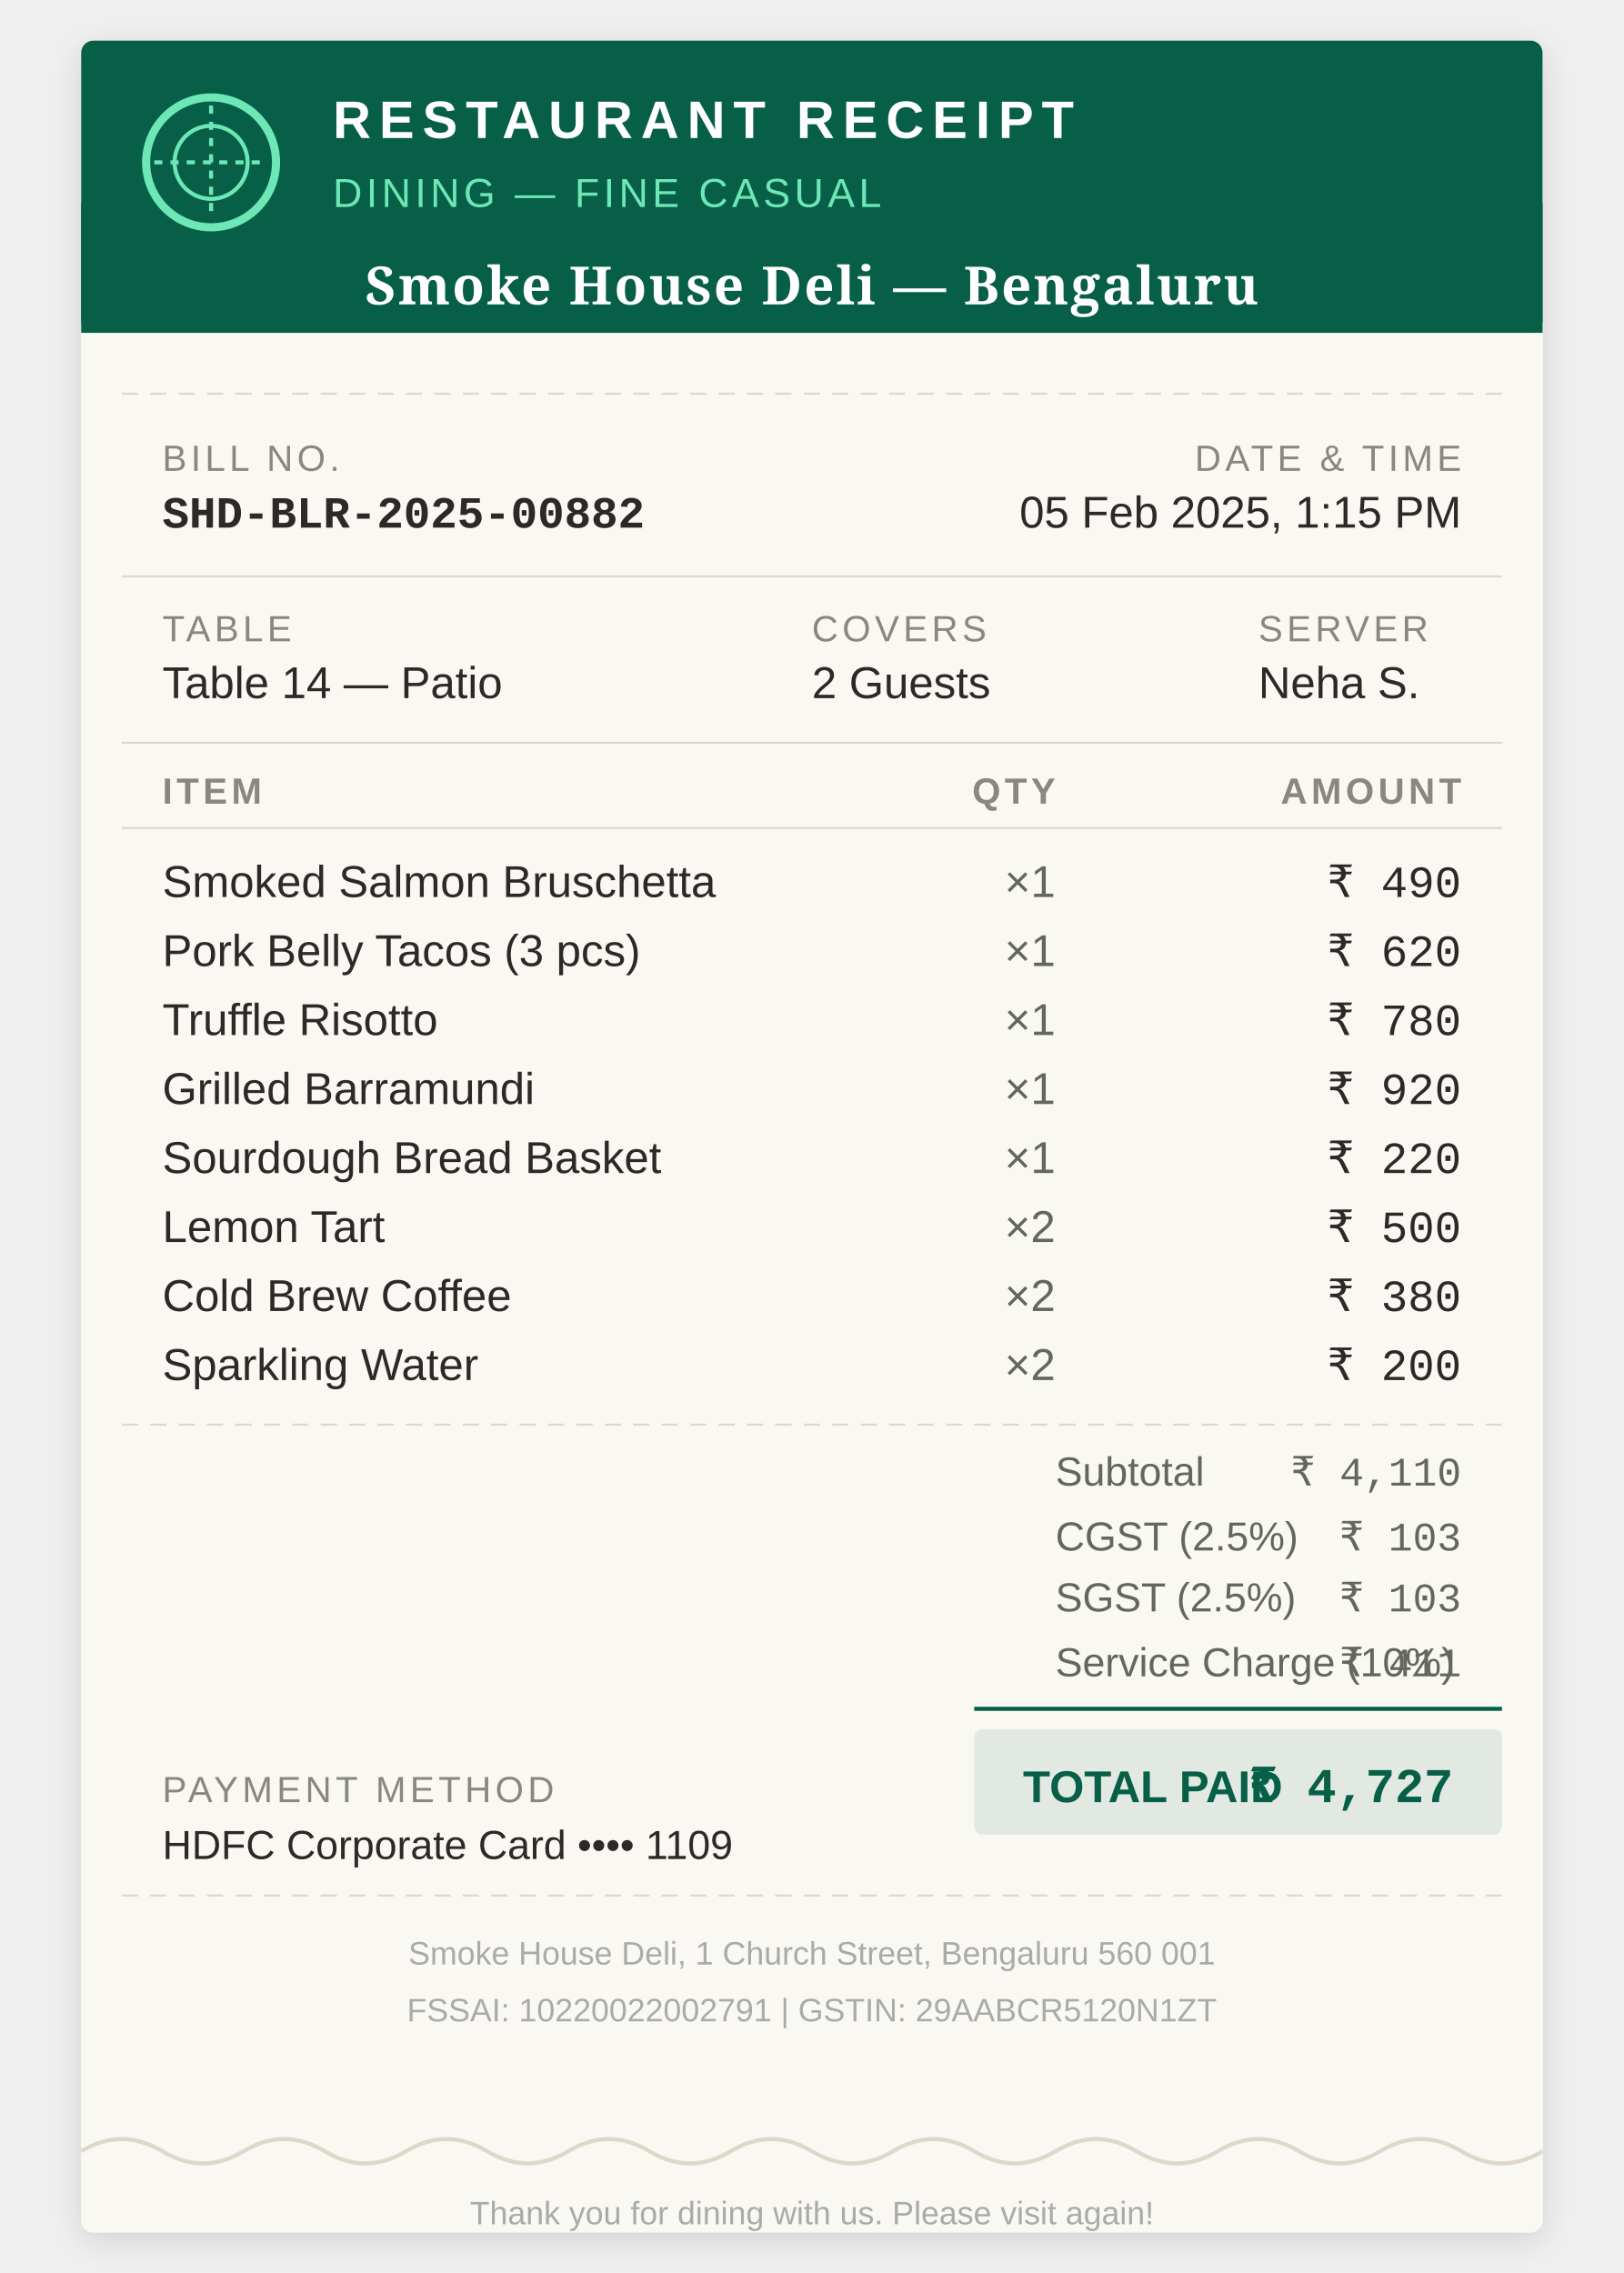
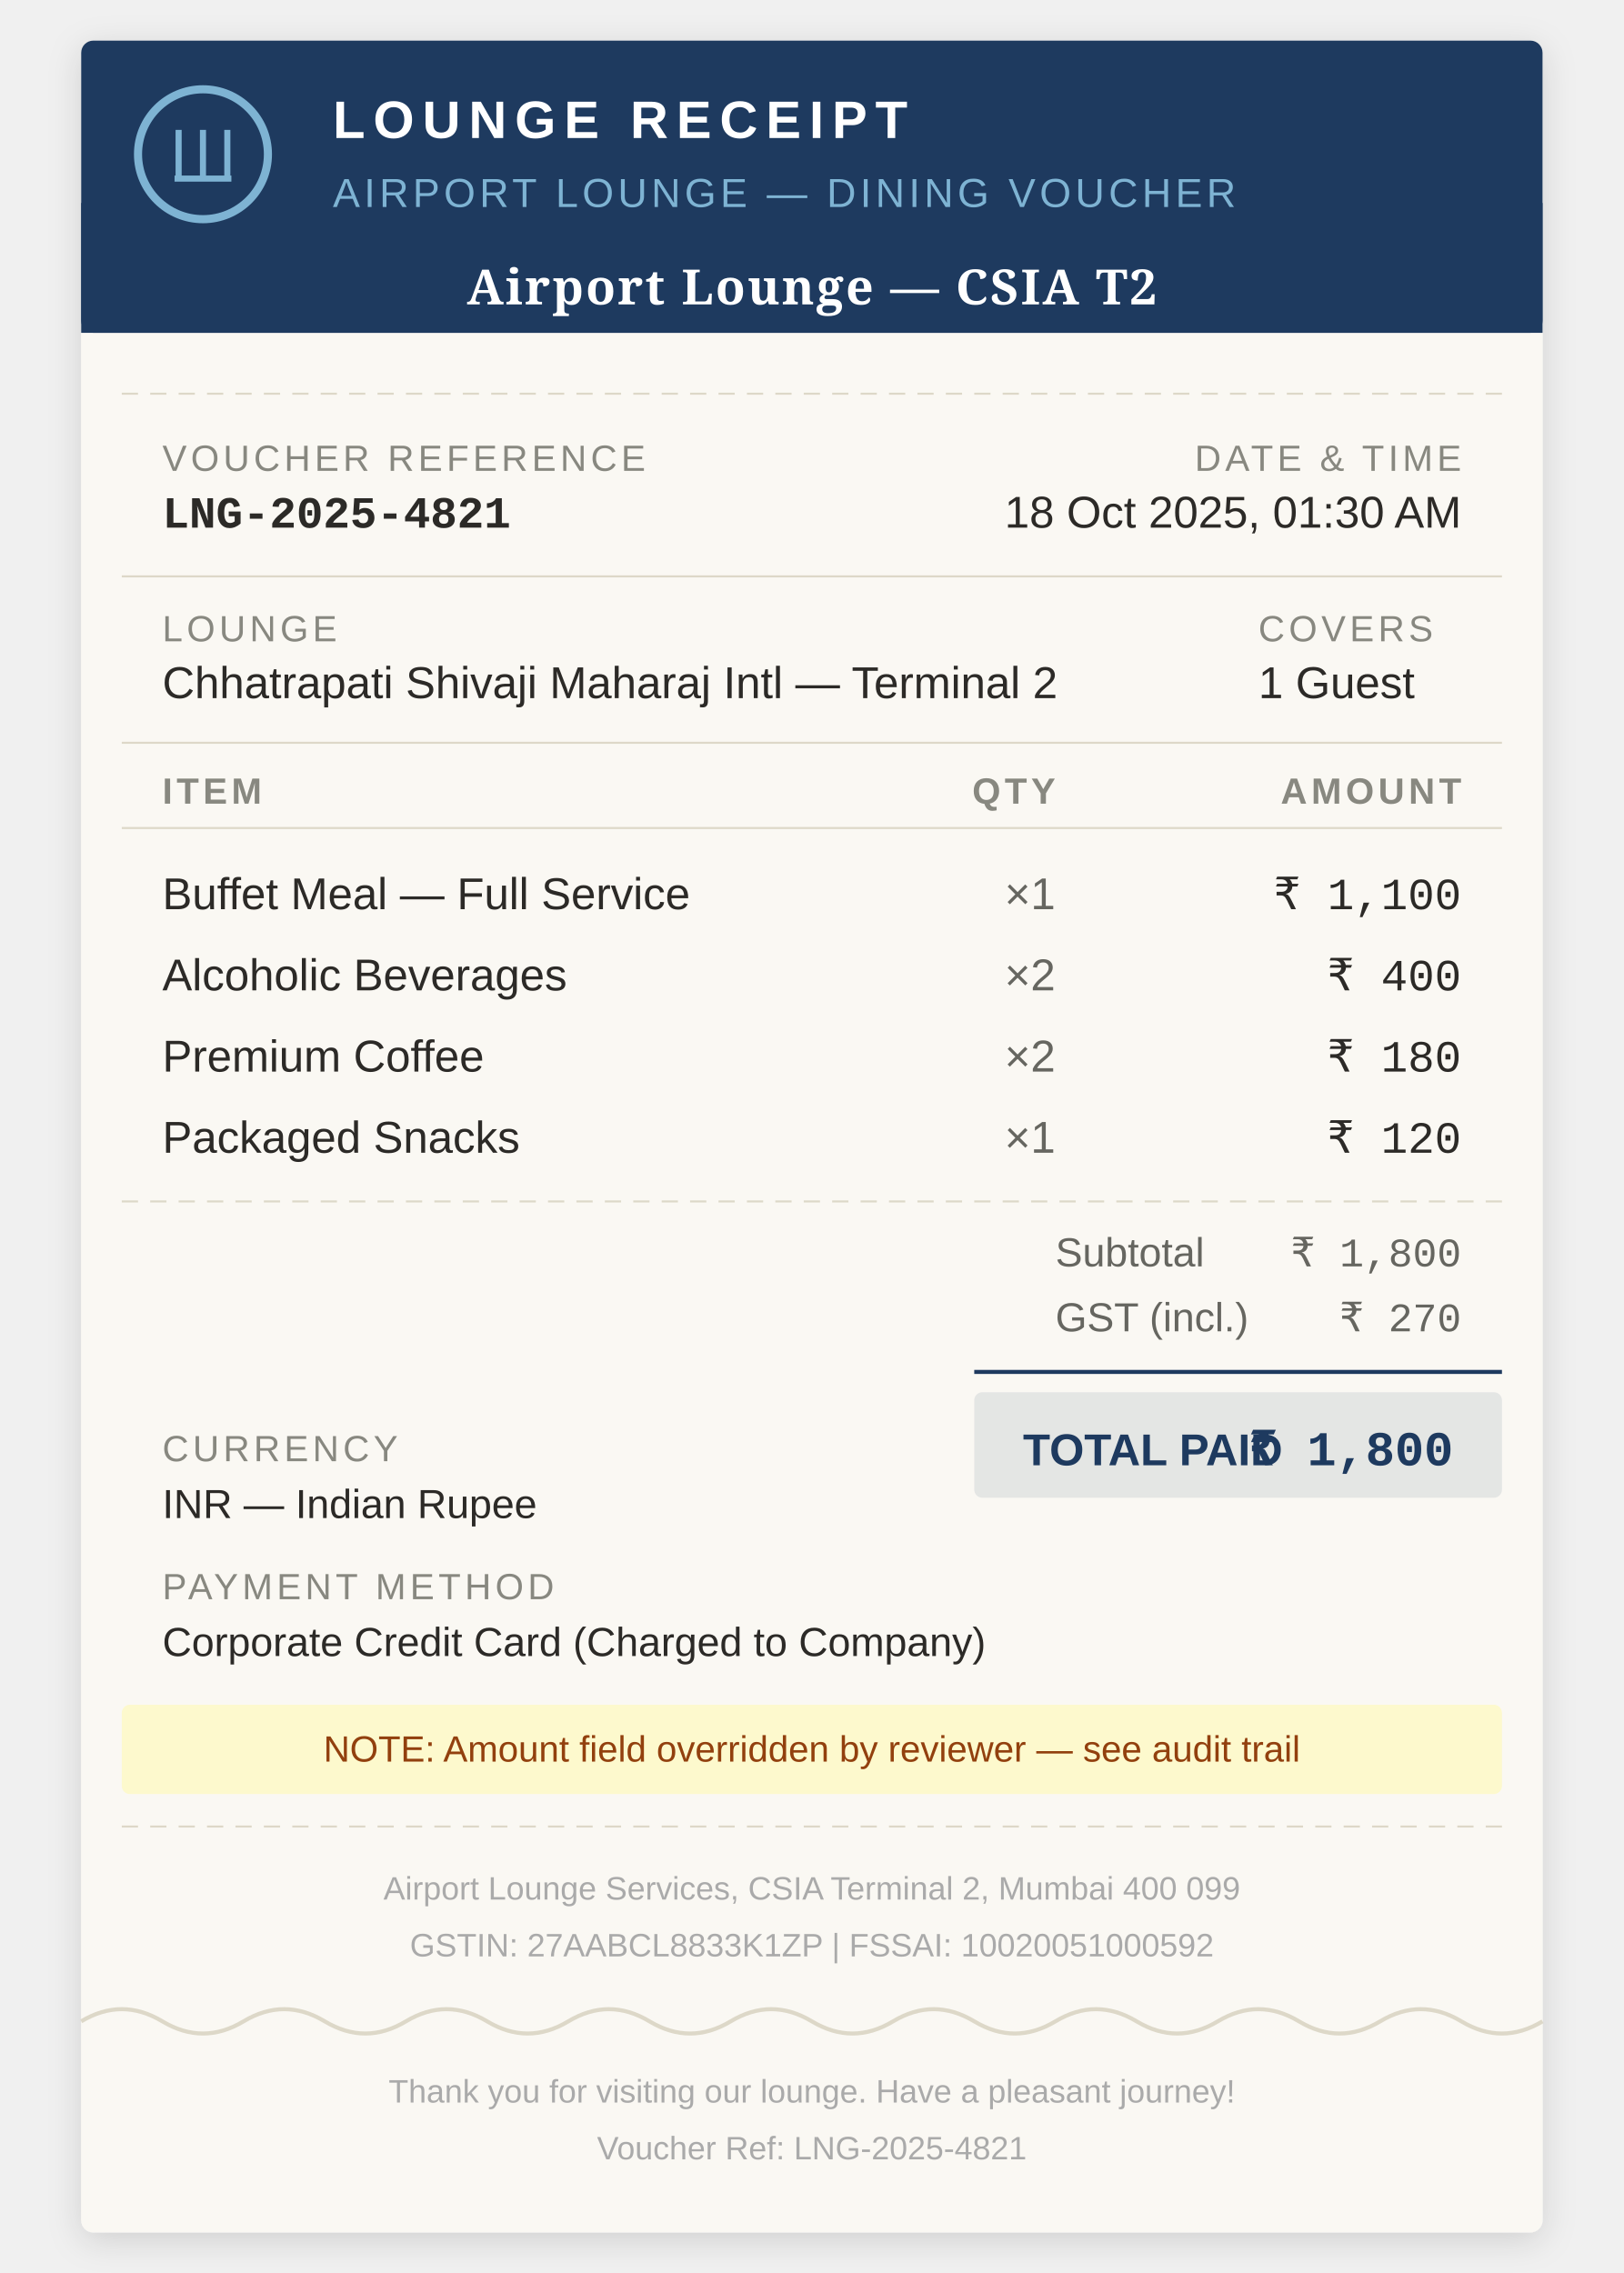
<svg xmlns="http://www.w3.org/2000/svg" width="400" height="560" viewBox="0 0 400 560">
  <defs>
    <filter id="paper-shadow">
      <feDropShadow dx="0" dy="2" stdDeviation="4" flood-color="#00000022" />
    </filter>
  </defs>
  <rect x="20" y="10" width="360" height="540" rx="3" ry="3" fill="#FDFCF8" filter="url(#paper-shadow)" />
  <rect x="20" y="10" width="360" height="540" rx="3" ry="3" fill="#EAE5D5" opacity="0.14" />
-   <rect x="20" y="10" width="360" height="72" rx="3" ry="3" fill="#065F46" />
-   <rect x="20" y="50" width="360" height="32" fill="#065F46" />
-   <circle cx="52" cy="40" r="16" fill="none" stroke="#6EE7B7" stroke-width="2" />
-   <circle cx="52" cy="40" r="9" fill="none" stroke="#6EE7B7" stroke-width="1" />
-   <line x1="52" y1="26" x2="52" y2="54" stroke="#6EE7B7" stroke-width="1" stroke-dasharray="2,2" />
-   <line x1="38" y1="40" x2="66" y2="40" stroke="#6EE7B7" stroke-width="1" stroke-dasharray="2,2" />
-   <text x="82" y="34" font-family="'Arial', sans-serif" font-size="13" font-weight="700" fill="#FFFFFF" letter-spacing="2">RESTAURANT RECEIPT</text>
-   <text x="82" y="51" font-family="'Arial', sans-serif" font-size="10" fill="#6EE7B7" letter-spacing="1">DINING — FINE CASUAL</text>
-   <text x="200" y="75" font-family="'Georgia', serif" font-size="13" font-weight="700" fill="#FFFFFF" text-anchor="middle" letter-spacing="0.5">Smoke House Deli — Bengaluru</text>
+   <rect x="20" y="10" width="360" height="72" rx="3" ry="3" fill="#1E3A5F" />
+   <rect x="20" y="50" width="360" height="32" fill="#1E3A5F" />
+   <circle cx="50" cy="38" r="16" fill="none" stroke="#7EB3D3" stroke-width="2" />
+   <line x1="44" y1="32" x2="44" y2="44" stroke="#7EB3D3" stroke-width="1.5" />
+   <line x1="50" y1="32" x2="50" y2="44" stroke="#7EB3D3" stroke-width="1.5" />
+   <line x1="56" y1="32" x2="56" y2="44" stroke="#7EB3D3" stroke-width="1.5" />
+   <line x1="43" y1="44" x2="57" y2="44" stroke="#7EB3D3" stroke-width="1.5" />
+   <text x="82" y="34" font-family="'Arial', sans-serif" font-size="13" font-weight="700" fill="#FFFFFF" letter-spacing="2">LOUNGE RECEIPT</text>
+   <text x="82" y="51" font-family="'Arial', sans-serif" font-size="10" fill="#7EB3D3" letter-spacing="1">AIRPORT LOUNGE — DINING VOUCHER</text>
+   <text x="200" y="75" font-family="'Georgia', serif" font-size="12" font-weight="700" fill="#FFFFFF" text-anchor="middle" letter-spacing="0.5">Airport Lounge — CSIA T2</text>
  <line x1="30" y1="97" x2="370" y2="97" stroke="#DDD8C8" stroke-width="0.5" stroke-dasharray="4,3" />
-   <text x="40" y="116" font-family="'Arial', sans-serif" font-size="9" fill="#888880" letter-spacing="1">BILL NO.</text>
-   <text x="40" y="130" font-family="'Courier New', monospace" font-size="11" font-weight="700" fill="#2C2A27">SHD-BLR-2025-00882</text>
+   <text x="40" y="116" font-family="'Arial', sans-serif" font-size="9" fill="#888880" letter-spacing="1">VOUCHER REFERENCE</text>
+   <text x="40" y="130" font-family="'Courier New', monospace" font-size="11" font-weight="700" fill="#2C2A27">LNG-2025-4821</text>
  <text x="360" y="116" font-family="'Arial', sans-serif" font-size="9" fill="#888880" text-anchor="end" letter-spacing="1">DATE &amp; TIME</text>
-   <text x="360" y="130" font-family="'Arial', sans-serif" font-size="11" fill="#2C2A27" text-anchor="end">05 Feb 2025, 1:15 PM</text>
+   <text x="360" y="130" font-family="'Arial', sans-serif" font-size="11" fill="#2C2A27" text-anchor="end">18 Oct 2025, 01:30 AM</text>
  <line x1="30" y1="142" x2="370" y2="142" stroke="#DDD8C8" stroke-width="0.5" />
-   <text x="40" y="158" font-family="'Arial', sans-serif" font-size="9" fill="#888880" letter-spacing="1">TABLE</text>
-   <text x="40" y="172" font-family="'Arial', sans-serif" font-size="11" fill="#2C2A27">Table 14 — Patio</text>
-   <text x="200" y="158" font-family="'Arial', sans-serif" font-size="9" fill="#888880" letter-spacing="1">COVERS</text>
-   <text x="200" y="172" font-family="'Arial', sans-serif" font-size="11" fill="#2C2A27">2 Guests</text>
-   <text x="310" y="158" font-family="'Arial', sans-serif" font-size="9" fill="#888880" letter-spacing="1">SERVER</text>
-   <text x="310" y="172" font-family="'Arial', sans-serif" font-size="11" fill="#2C2A27">Neha S.</text>
+   <text x="40" y="158" font-family="'Arial', sans-serif" font-size="9" fill="#888880" letter-spacing="1">LOUNGE</text>
+   <text x="40" y="172" font-family="'Arial', sans-serif" font-size="11" fill="#2C2A27">Chhatrapati Shivaji Maharaj Intl — Terminal 2</text>
+   <text x="310" y="158" font-family="'Arial', sans-serif" font-size="9" fill="#888880" letter-spacing="1">COVERS</text>
+   <text x="310" y="172" font-family="'Arial', sans-serif" font-size="11" fill="#2C2A27">1 Guest</text>
  <line x1="30" y1="183" x2="370" y2="183" stroke="#DDD8C8" stroke-width="0.5" />
  <text x="40" y="198" font-family="'Arial', sans-serif" font-size="9" font-weight="700" fill="#888880" letter-spacing="1">ITEM</text>
  <text x="260" y="198" font-family="'Arial', sans-serif" font-size="9" font-weight="700" fill="#888880" text-anchor="end" letter-spacing="1">QTY</text>
  <text x="360" y="198" font-family="'Arial', sans-serif" font-size="9" font-weight="700" fill="#888880" text-anchor="end" letter-spacing="1">AMOUNT</text>
  <line x1="30" y1="204" x2="370" y2="204" stroke="#DDD8C8" stroke-width="0.5" />
-   <text x="40" y="221" font-family="'Arial', sans-serif" font-size="11" fill="#2C2A27">Smoked Salmon Bruschetta</text>
-   <text x="260" y="221" font-family="'Arial', sans-serif" font-size="11" fill="#666660" text-anchor="end">×1</text>
-   <text x="360" y="221" font-family="'Courier New', monospace" font-size="11" fill="#2C2A27" text-anchor="end">₹   490</text>
-   <text x="40" y="238" font-family="'Arial', sans-serif" font-size="11" fill="#2C2A27">Pork Belly Tacos (3 pcs)</text>
-   <text x="260" y="238" font-family="'Arial', sans-serif" font-size="11" fill="#666660" text-anchor="end">×1</text>
-   <text x="360" y="238" font-family="'Courier New', monospace" font-size="11" fill="#2C2A27" text-anchor="end">₹   620</text>
-   <text x="40" y="255" font-family="'Arial', sans-serif" font-size="11" fill="#2C2A27">Truffle Risotto</text>
-   <text x="260" y="255" font-family="'Arial', sans-serif" font-size="11" fill="#666660" text-anchor="end">×1</text>
-   <text x="360" y="255" font-family="'Courier New', monospace" font-size="11" fill="#2C2A27" text-anchor="end">₹   780</text>
-   <text x="40" y="272" font-family="'Arial', sans-serif" font-size="11" fill="#2C2A27">Grilled Barramundi</text>
-   <text x="260" y="272" font-family="'Arial', sans-serif" font-size="11" fill="#666660" text-anchor="end">×1</text>
-   <text x="360" y="272" font-family="'Courier New', monospace" font-size="11" fill="#2C2A27" text-anchor="end">₹   920</text>
-   <text x="40" y="289" font-family="'Arial', sans-serif" font-size="11" fill="#2C2A27">Sourdough Bread Basket</text>
-   <text x="260" y="289" font-family="'Arial', sans-serif" font-size="11" fill="#666660" text-anchor="end">×1</text>
-   <text x="360" y="289" font-family="'Courier New', monospace" font-size="11" fill="#2C2A27" text-anchor="end">₹   220</text>
-   <text x="40" y="306" font-family="'Arial', sans-serif" font-size="11" fill="#2C2A27">Lemon Tart</text>
-   <text x="260" y="306" font-family="'Arial', sans-serif" font-size="11" fill="#666660" text-anchor="end">×2</text>
-   <text x="360" y="306" font-family="'Courier New', monospace" font-size="11" fill="#2C2A27" text-anchor="end">₹   500</text>
-   <text x="40" y="323" font-family="'Arial', sans-serif" font-size="11" fill="#2C2A27">Cold Brew Coffee</text>
-   <text x="260" y="323" font-family="'Arial', sans-serif" font-size="11" fill="#666660" text-anchor="end">×2</text>
-   <text x="360" y="323" font-family="'Courier New', monospace" font-size="11" fill="#2C2A27" text-anchor="end">₹   380</text>
-   <text x="40" y="340" font-family="'Arial', sans-serif" font-size="11" fill="#2C2A27">Sparkling Water</text>
-   <text x="260" y="340" font-family="'Arial', sans-serif" font-size="11" fill="#666660" text-anchor="end">×2</text>
-   <text x="360" y="340" font-family="'Courier New', monospace" font-size="11" fill="#2C2A27" text-anchor="end">₹   200</text>
-   <line x1="30" y1="351" x2="370" y2="351" stroke="#DDD8C8" stroke-width="0.5" stroke-dasharray="4,3" />
-   <text x="260" y="366" font-family="'Arial', sans-serif" font-size="10" fill="#666660">Subtotal</text>
-   <text x="360" y="366" font-family="'Courier New', monospace" font-size="10" fill="#666660" text-anchor="end">₹ 4,110</text>
-   <text x="260" y="382" font-family="'Arial', sans-serif" font-size="10" fill="#666660">CGST (2.5%)</text>
-   <text x="360" y="382" font-family="'Courier New', monospace" font-size="10" fill="#666660" text-anchor="end">₹   103</text>
-   <text x="260" y="397" font-family="'Arial', sans-serif" font-size="10" fill="#666660">SGST (2.5%)</text>
-   <text x="360" y="397" font-family="'Courier New', monospace" font-size="10" fill="#666660" text-anchor="end">₹   103</text>
-   <text x="260" y="413" font-family="'Arial', sans-serif" font-size="10" fill="#666660">Service Charge (10%)</text>
-   <text x="360" y="413" font-family="'Courier New', monospace" font-size="10" fill="#666660" text-anchor="end">₹   411</text>
-   <line x1="240" y1="421" x2="370" y2="421" stroke="#065F46" stroke-width="1" />
-   <rect x="240" y="426" width="130" height="26" rx="2" fill="#065F46" opacity="0.1" />
-   <text x="252" y="444" font-family="'Arial', sans-serif" font-size="11" font-weight="700" fill="#065F46">TOTAL PAID</text>
-   <text x="358" y="444" font-family="'Courier New', monospace" font-size="12" font-weight="700" fill="#065F46" text-anchor="end">₹ 4,727</text>
-   <text x="40" y="444" font-family="'Arial', sans-serif" font-size="9" fill="#888880" letter-spacing="1">PAYMENT METHOD</text>
-   <text x="40" y="458" font-family="'Arial', sans-serif" font-size="10" fill="#2C2A27">HDFC Corporate Card •••• 1109</text>
-   <line x1="30" y1="467" x2="370" y2="467" stroke="#DDD8C8" stroke-width="0.5" stroke-dasharray="4,3" />
-   <text x="200" y="484" font-family="'Arial', sans-serif" font-size="8" fill="#AAAAAA" text-anchor="middle">Smoke House Deli, 1 Church Street, Bengaluru 560 001</text>
-   <text x="200" y="498" font-family="'Arial', sans-serif" font-size="8" fill="#AAAAAA" text-anchor="middle">FSSAI: 10220022002791  |  GSTIN: 29AABCR5120N1ZT</text>
-   <path d="M 20 530 Q 30 524 40 530 Q 50 536 60 530 Q 70 524 80 530 Q 90 536 100 530 Q 110 524 120 530 Q 130 536 140 530 Q 150 524 160 530 Q 170 536 180 530 Q 190 524 200 530 Q 210 536 220 530 Q 230 524 240 530 Q 250 536 260 530 Q 270 524 280 530 Q 290 536 300 530 Q 310 524 320 530 Q 330 536 340 530 Q 350 524 360 530 Q 370 536 380 530" fill="none" stroke="#DDD8C8" stroke-width="1" />
-   <text x="200" y="548" font-family="'Arial', sans-serif" font-size="8" fill="#AAAAAA" text-anchor="middle">Thank you for dining with us. Please visit again!</text>
+   <text x="40" y="224" font-family="'Arial', sans-serif" font-size="11" fill="#2C2A27">Buffet Meal — Full Service</text>
+   <text x="260" y="224" font-family="'Arial', sans-serif" font-size="11" fill="#666660" text-anchor="end">×1</text>
+   <text x="360" y="224" font-family="'Courier New', monospace" font-size="11" fill="#2C2A27" text-anchor="end">₹ 1,100</text>
+   <text x="40" y="244" font-family="'Arial', sans-serif" font-size="11" fill="#2C2A27">Alcoholic Beverages</text>
+   <text x="260" y="244" font-family="'Arial', sans-serif" font-size="11" fill="#666660" text-anchor="end">×2</text>
+   <text x="360" y="244" font-family="'Courier New', monospace" font-size="11" fill="#2C2A27" text-anchor="end">₹   400</text>
+   <text x="40" y="264" font-family="'Arial', sans-serif" font-size="11" fill="#2C2A27">Premium Coffee</text>
+   <text x="260" y="264" font-family="'Arial', sans-serif" font-size="11" fill="#666660" text-anchor="end">×2</text>
+   <text x="360" y="264" font-family="'Courier New', monospace" font-size="11" fill="#2C2A27" text-anchor="end">₹   180</text>
+   <text x="40" y="284" font-family="'Arial', sans-serif" font-size="11" fill="#2C2A27">Packaged Snacks</text>
+   <text x="260" y="284" font-family="'Arial', sans-serif" font-size="11" fill="#666660" text-anchor="end">×1</text>
+   <text x="360" y="284" font-family="'Courier New', monospace" font-size="11" fill="#2C2A27" text-anchor="end">₹   120</text>
+   <line x1="30" y1="296" x2="370" y2="296" stroke="#DDD8C8" stroke-width="0.5" stroke-dasharray="4,3" />
+   <text x="260" y="312" font-family="'Arial', sans-serif" font-size="10" fill="#666660">Subtotal</text>
+   <text x="360" y="312" font-family="'Courier New', monospace" font-size="10" fill="#666660" text-anchor="end">₹ 1,800</text>
+   <text x="260" y="328" font-family="'Arial', sans-serif" font-size="10" fill="#666660">GST (incl.)</text>
+   <text x="360" y="328" font-family="'Courier New', monospace" font-size="10" fill="#666660" text-anchor="end">₹   270</text>
+   <line x1="240" y1="338" x2="370" y2="338" stroke="#1E3A5F" stroke-width="1" />
+   <rect x="240" y="343" width="130" height="26" rx="2" fill="#1E3A5F" opacity="0.1" />
+   <text x="252" y="361" font-family="'Arial', sans-serif" font-size="11" font-weight="700" fill="#1E3A5F">TOTAL PAID</text>
+   <text x="358" y="361" font-family="'Courier New', monospace" font-size="12" font-weight="700" fill="#1E3A5F" text-anchor="end">₹ 1,800</text>
+   <text x="40" y="360" font-family="'Arial', sans-serif" font-size="9" fill="#888880" letter-spacing="1">CURRENCY</text>
+   <text x="40" y="374" font-family="'Arial', sans-serif" font-size="10" fill="#2C2A27">INR — Indian Rupee</text>
+   <text x="40" y="394" font-family="'Arial', sans-serif" font-size="9" fill="#888880" letter-spacing="1">PAYMENT METHOD</text>
+   <text x="40" y="408" font-family="'Arial', sans-serif" font-size="10" fill="#2C2A27">Corporate Credit Card (Charged to Company)</text>
+   <rect x="30" y="420" width="340" height="22" rx="2" fill="#FEF9C3" opacity="0.8" />
+   <text x="200" y="434" font-family="'Arial', sans-serif" font-size="9" fill="#92400E" text-anchor="middle">NOTE: Amount field overridden by reviewer — see audit trail</text>
+   <line x1="30" y1="450" x2="370" y2="450" stroke="#DDD8C8" stroke-width="0.5" stroke-dasharray="4,3" />
+   <text x="200" y="468" font-family="'Arial', sans-serif" font-size="8" fill="#AAAAAA" text-anchor="middle">Airport Lounge Services, CSIA Terminal 2, Mumbai 400 099</text>
+   <text x="200" y="482" font-family="'Arial', sans-serif" font-size="8" fill="#AAAAAA" text-anchor="middle">GSTIN: 27AABCL8833K1ZP  |  FSSAI: 10020051000592</text>
+   <path d="M 20 498 Q 30 492 40 498 Q 50 504 60 498 Q 70 492 80 498 Q 90 504 100 498 Q 110 492 120 498 Q 130 504 140 498 Q 150 492 160 498 Q 170 504 180 498 Q 190 492 200 498 Q 210 504 220 498 Q 230 492 240 498 Q 250 504 260 498 Q 270 492 280 498 Q 290 504 300 498 Q 310 492 320 498 Q 330 504 340 498 Q 350 492 360 498 Q 370 504 380 498" fill="none" stroke="#DDD8C8" stroke-width="1" />
+   <text x="200" y="518" font-family="'Arial', sans-serif" font-size="8" fill="#AAAAAA" text-anchor="middle">Thank you for visiting our lounge. Have a pleasant journey!</text>
+   <text x="200" y="532" font-family="'Arial', sans-serif" font-size="8" fill="#AAAAAA" text-anchor="middle">Voucher Ref: LNG-2025-4821</text>
</svg>
